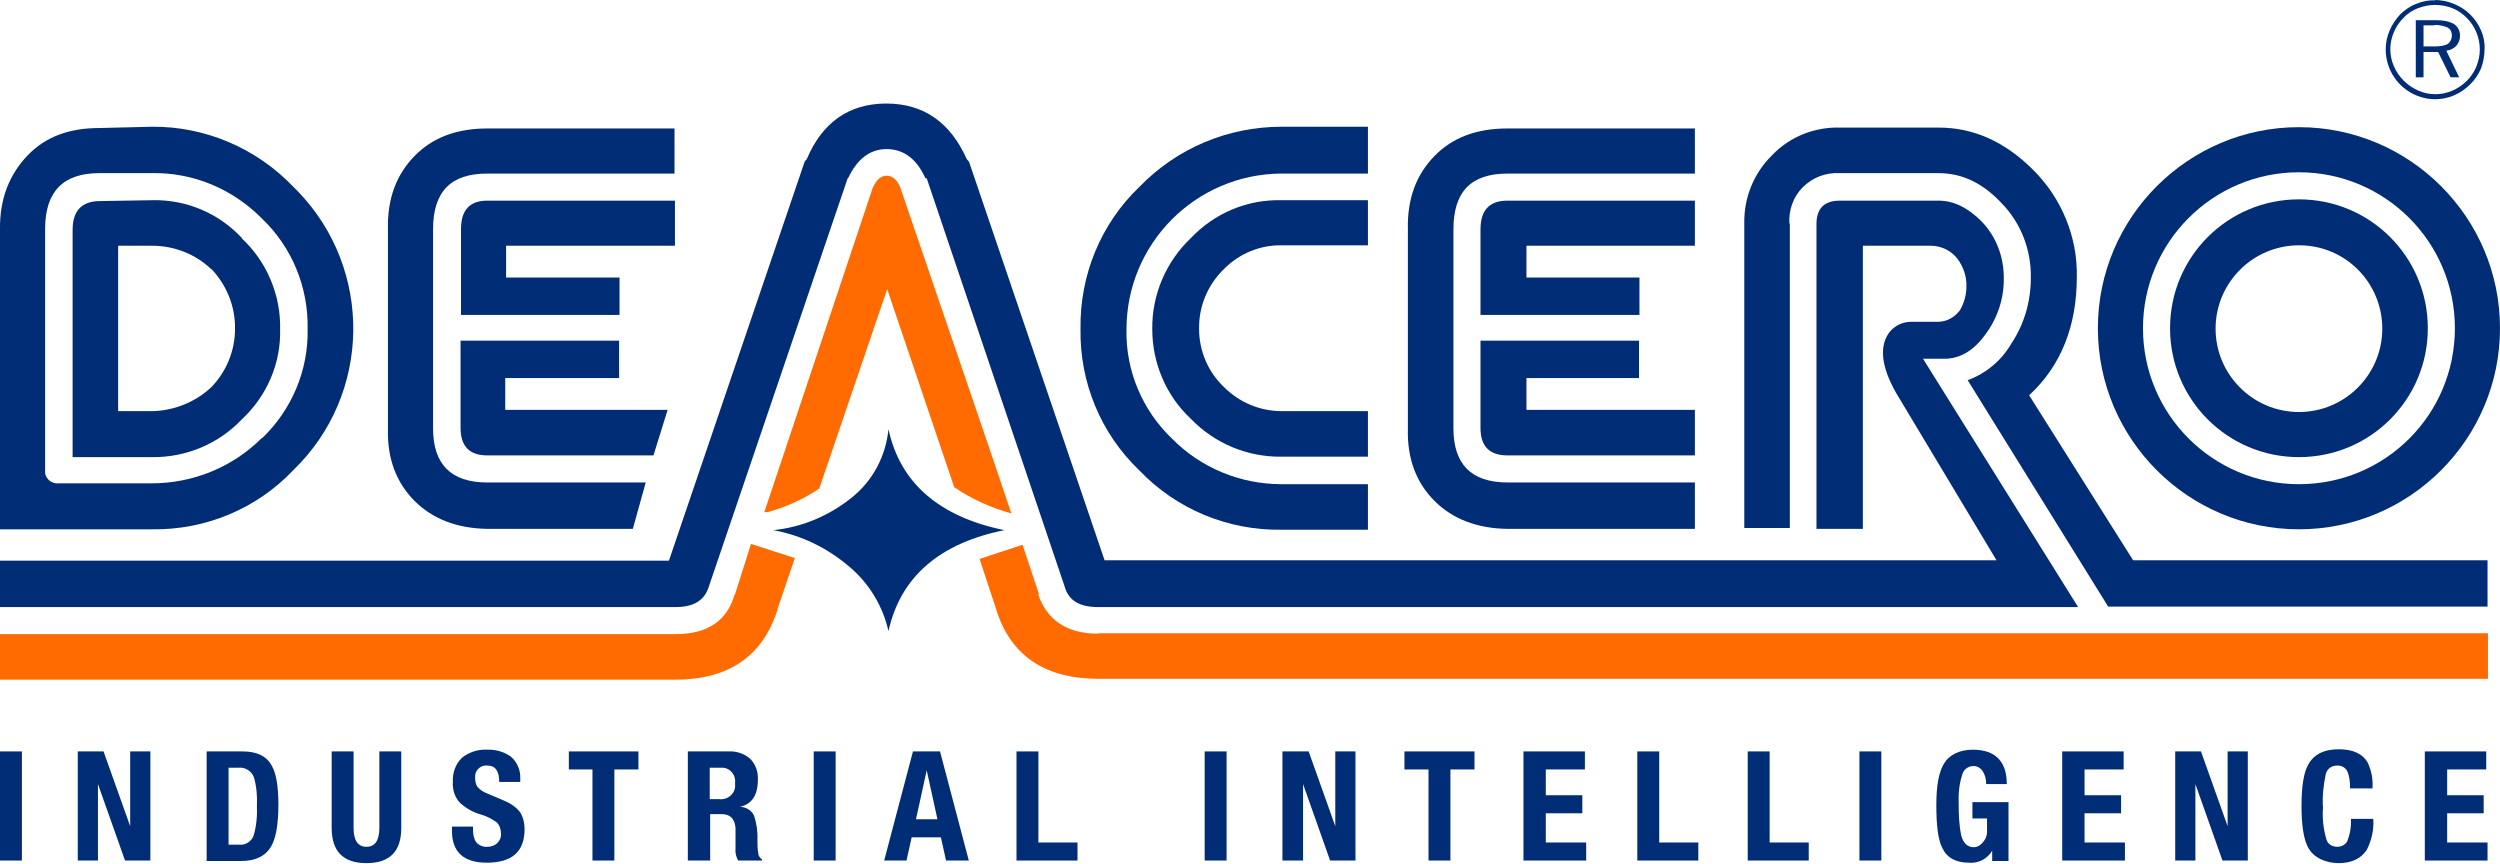
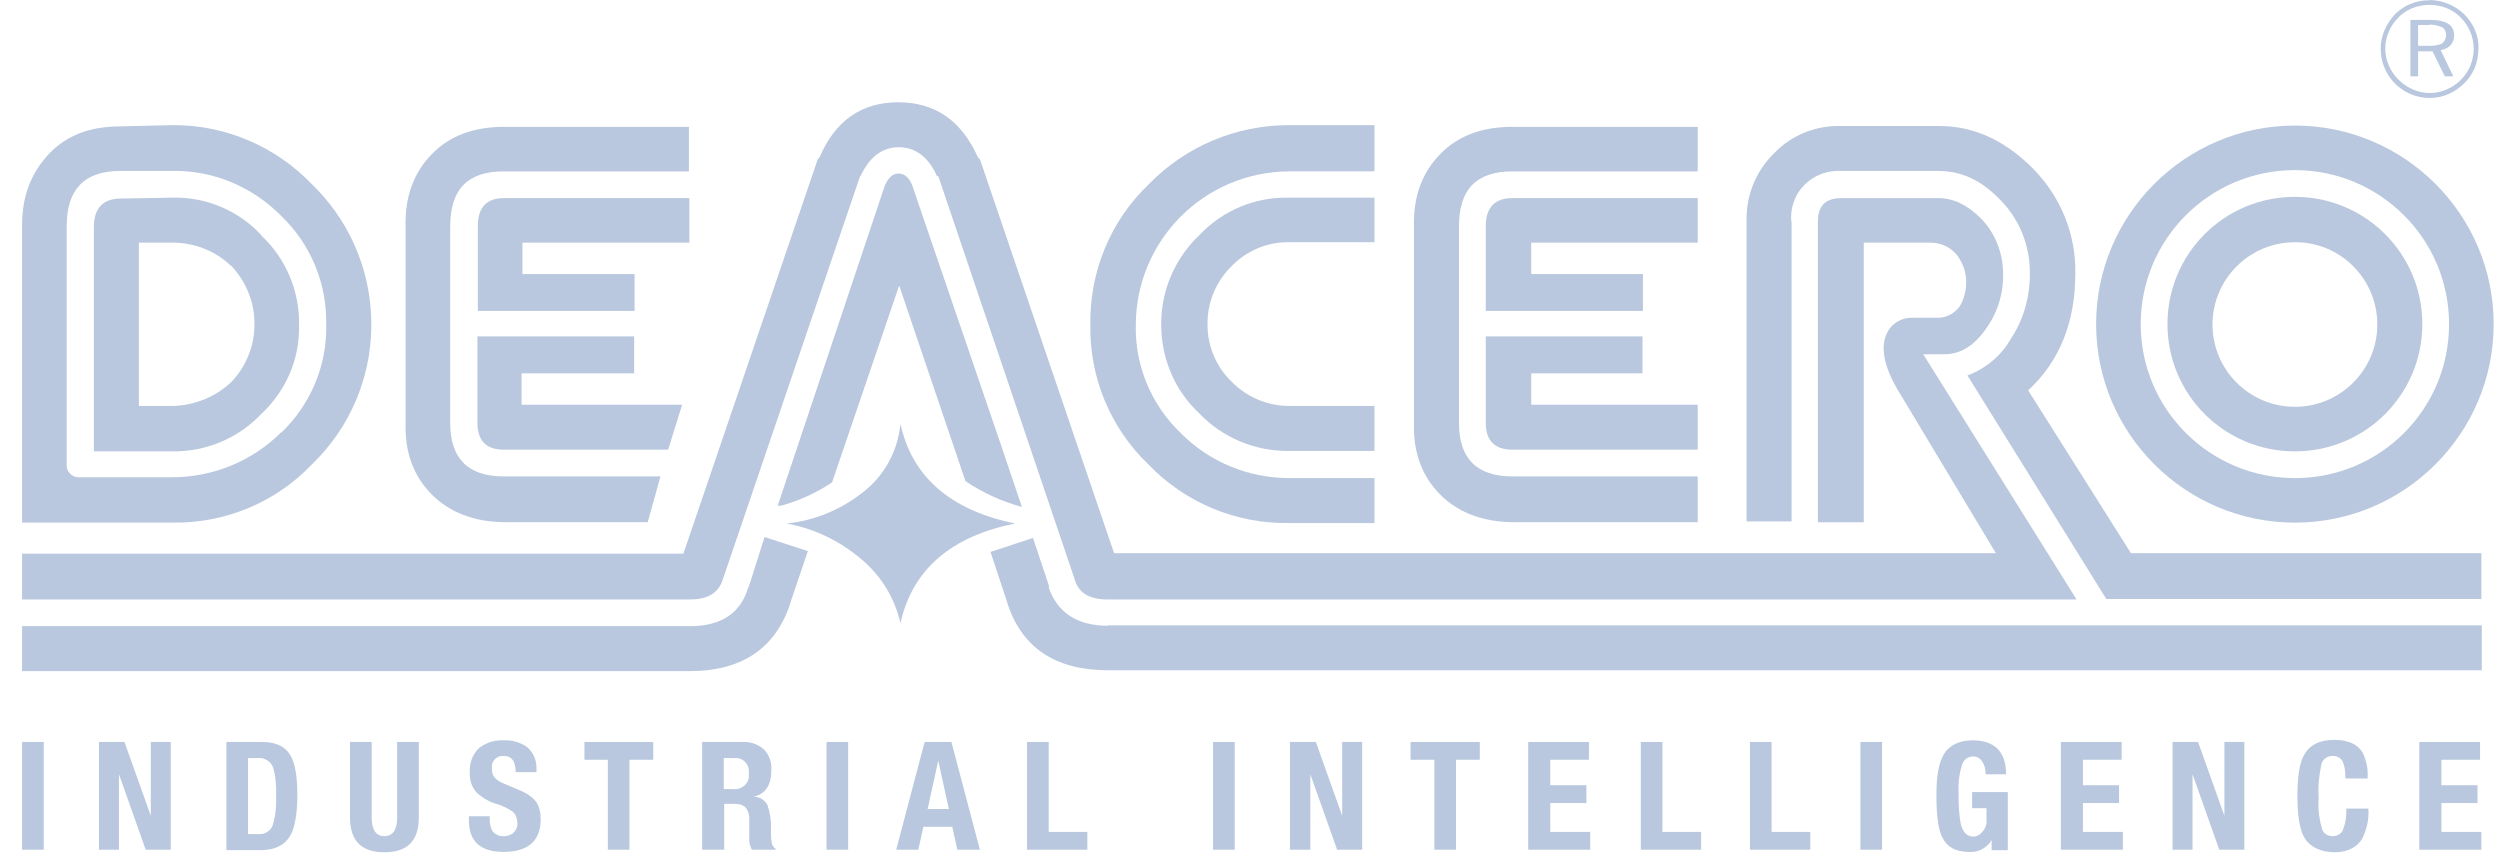
- <svg xmlns="http://www.w3.org/2000/svg" id="Layer_1" data-name="Layer 1" version="1.1" viewBox="34.5 23.9 581.9 200.9">
-   <defs>
-     <style>
-       .cls-1 {
-         fill: #ff6b00;
-       }
- 
-       .cls-1, .cls-2, .cls-3 {
-         stroke-width: 0px;
-       }
- 
-       .cls-1, .cls-3 {
-         fill-rule: evenodd;
-       }
- 
-       .cls-2, .cls-3 {
-         fill: #012d76;
-       }
-     </style>
-   </defs>
-   <path class="cls-3" d="M601.2,29.8h-2.6v4.9h2.6c1.1,0,2.2-.1,3.1-.6.6-.5.9-1.2.9-2,0-.7-.3-1.4-1-1.8-.9-.4-2-.6-3-.6M601.6,28.6c1.4,0,2.9.2,4.1.9.9.6,1.4,1.6,1.4,2.7,0,.9-.3,1.7-.9,2.4-.6.6-1.4,1-2.3,1.1l3,6.2h-2l-2.9-5.9h-3.4v5.9h-1.8v-13.3h4.8ZM611.7,35.4c0,1.4-.3,2.7-.8,4-.5,1.2-1.3,2.4-2.2,3.3-1,1-2.2,1.8-3.4,2.3-2.5,1.1-5.4,1.1-7.9,0-2.5-1.1-4.6-3.1-5.7-5.7-1.1-2.5-1.1-5.4,0-7.9.5-1.3,1.3-2.4,2.3-3.4.9-1,2.1-1.7,3.3-2.2,2.6-1,5.4-1,8,0,1.3.5,2.4,1.3,3.4,2.3,1.9,1.9,3,4.6,3,7.3M601.2,23.9c1.5,0,3,.3,4.5.9,1.4.6,2.7,1.4,3.8,2.5,1.1,1.1,1.9,2.3,2.5,3.7.6,1.4.9,2.9.8,4.4,0,1.5-.3,3-.8,4.4-.6,1.4-1.4,2.6-2.5,3.7-1.1,1.1-2.4,2-3.8,2.6-1.4.6-2.9.9-4.4.9-1.5,0-3-.3-4.4-.9-4.3-1.8-7.1-6-7.1-10.7,0-1.5.3-3,.9-4.4.6-1.4,1.5-2.7,2.5-3.8,1.1-1,2.3-1.9,3.7-2.4,1.4-.6,2.9-.9,4.4-.8" />
-   <path class="cls-3" d="M372.8,77.3c0-8.8,4.1-13,12.6-13h43.6v-10.5h-43.6c-7.2,0-12.8,2.1-17,6.4s-6.4,9.9-6.2,17.2v46.3c-.2,7,2,12.6,6.2,16.8s9.9,6.4,17,6.5h43.6v-10.8h-43.6c-8.5,0-12.6-4.3-12.6-12.6v-46.3Z" />
-   <path class="cls-3" d="M385.4,70.6c-4.3,0-6.3,2.3-6.3,6.7v19.9h37v-8.7h-26.3v-7.4h39.2v-10.5h-43.5Z" />
-   <path class="cls-3" d="M389.8,119.3v-7.4h26.2v-8.7h-36.9v20.3c0,4.2,2,6.4,6.3,6.4h43.6v-10.6h-39.2Z" />
-   <path class="cls-3" d="M352.9,81.1v-10.6h-20.1c-8-.2-15.6,3-21.1,8.8-5.8,5.5-9.1,13.2-9,21.2,0,7.9,3.2,15.5,9,20.9,5.5,5.7,13.1,8.9,21.1,8.8h20.1v-10.6h-20c-5.1,0-9.9-2-13.5-5.6-3.7-3.5-5.8-8.4-5.8-13.5-.1-5.3,2-10.3,5.8-14,3.6-3.6,8.4-5.6,13.5-5.5h20.1Z" />
-   <path class="cls-3" d="M352.9,64.2v-10.8h-20.1c-12.5,0-24.4,5-33.1,14-9,8.6-13.9,20.6-13.7,33.1-.2,12.4,4.7,24.3,13.7,32.9,8.6,9,20.6,14,33.1,13.8h20.1v-10.6h-20.1c-9.6,0-18.8-3.8-25.5-10.6-6.9-6.6-10.8-15.8-10.6-25.4,0-20,16.1-36.2,36.1-36.3,0,0,0,0,0,0h20.1Z" />
-   <path class="cls-3" d="M148,53.8c-7.2,0-12.8,2.1-17,6.4s-6.4,9.9-6.2,17.2v46.3c-.2,7,2,12.6,6.2,16.8,4.2,4.2,9.9,6.4,17,6.5h33.8l3-10.8h-36.9c-8.5,0-12.6-4.3-12.6-12.6v-46.3c0-8.8,4.1-13,12.6-13h43.6v-10.5h-43.6Z" />
-   <path class="cls-3" d="M148,70.6c-4.3,0-6.2,2.3-6.2,6.7v19.9h36.9v-8.7h-26.4v-7.4h39.3v-10.5h-43.6Z" />
-   <path class="cls-3" d="M152.2,111.9h26.4v-8.7h-36.9v20.3c0,4.2,2,6.4,6.2,6.4h38.7l3.3-10.6h-37.8v-7.4Z" />
-   <path class="cls-3" d="M95.5,125.8c-6.8,6.8-16,10.6-25.7,10.6h-21.6c-1.5.2-3-.9-3.2-2.4,0-.3,0-.5,0-.8v-56c0-8.8,4.3-13,12.6-13h12.2c9.7-.2,18.9,3.7,25.7,10.6,7,6.7,10.8,16,10.6,25.7.2,9.6-3.7,18.8-10.6,25.4M102.8,133.3c18.2-17.6,18.6-46.7,1-64.9-.3-.3-.7-.7-1-1-8.6-9-20.5-14.1-32.9-14l-12.3.3c-7.1,0-12.6,2.1-16.7,6.4s-6.5,9.9-6.4,17.2v69.8h35.4c12.4.2,24.4-4.8,32.9-13.8" />
-   <path class="cls-3" d="M83.7,86.5c3.6,3.8,5.6,8.8,5.5,14,0,5-2,9.9-5.5,13.5-3.7,3.5-8.7,5.5-13.8,5.6h-7.9v-38.5h7.9c5.1,0,10.1,1.9,13.8,5.5M90.8,79.3c-5.4-5.8-13-9-20.9-8.8l-12.1.2c-4.3,0-6.4,2.3-6.4,6.7v52.9h18.5c7.9.1,15.5-3.1,20.9-8.8,5.8-5.4,9.1-13,8.9-20.9.2-8-3.1-15.8-8.9-21.2" />
-   <path class="cls-3" d="M260,61.5l-.5-.6c-3.8-8.5-10-12.9-18.7-12.9s-14.9,4.4-18.5,12.9l-.5.6-31.6,92.9H34.5v10.8h157.3c4.1,0,6.7-1.5,7.7-4.8l32.3-95h.1c2.1-4.5,5.1-6.8,9-6.8s7,2.3,9,6.8h.3l32.1,95c.9,3.3,3.5,4.8,7.8,4.8h228.1l-36.1-57.8h5.3c3.3-.1,6.4-1.8,9.1-5.5,2.9-3.8,4.5-8.5,4.4-13.4,0-4.9-1.8-9.6-5.2-13.1-3.2-3.2-6.5-4.8-10-4.8h-22.9c-3.7,0-5.5,1.8-5.5,5.5v70.9h10.8v-65.9h15.8c2.4,0,4.7,1.1,6.2,3,1.4,1.9,2.2,4.2,2.1,6.5,0,1.9-.5,3.8-1.5,5.5-1.2,1.6-2.9,2.6-4.9,2.7h-6.5c-1.9,0-3.8.9-5,2.4-2.4,3.2-2,7.9,1.5,14.1l23.4,39h-207.6l-31.6-92.9Z" />
-   <path class="cls-3" d="M214.5,147.3c6.6,1.2,12.7,4.2,17.8,8.6,4.5,3.8,7.7,9.1,9,14.9,2.8-12.7,12-20.5,27-23.5-15.2-3.1-24.3-11-27-23.5-.6,6.2-3.6,11.9-8.4,15.8-5.3,4.3-11.6,7-18.4,7.7" />
-   <path class="cls-3" d="M569.6,64c20,0,36.3,16.2,36.3,36.3s-16.2,36.3-36.3,36.3c-20,0-36.3-16.2-36.3-36.3h0c0-20,16.2-36.3,36.3-36.3M569.6,53.5c-25.8,0-46.8,21-46.8,46.8,0,25.8,21,46.8,46.8,46.8,25.8,0,46.8-21,46.8-46.8h0c0-25.8-21-46.8-46.8-46.8M569.6,81c-10.7,0-19.4,8.7-19.4,19.4s8.7,19.4,19.4,19.4,19.4-8.7,19.4-19.4c0-10.7-8.6-19.4-19.3-19.4,0,0,0,0,0,0M569.6,70.3c-16.6,0-30,13.4-30,30s13.4,30,30,30,30-13.4,30-30h0c0-16.6-13.4-30-30-30h0" />
-   <path class="cls-3" d="M451,76c-.2-3.2.9-6.3,3.1-8.5,2.3-2.3,5.4-3.5,8.7-3.3h22.9c5.5,0,10.3,2.3,14.7,7,4.5,4.6,6.9,10.9,6.8,17.3,0,5.5-1.5,10.8-4.5,15.3-2.3,4-5.9,7-10.2,8.6l32.7,52.7h88.3v-10.8h-82.5l-24.2-38.4c7.4-6.8,11.1-16.1,11.1-27.5.2-9.3-3.5-18.3-10.1-24.9-6.7-6.7-14-9.9-22-9.9h-22.9c-6-.2-11.8,2.1-15.9,6.4-4.3,4.2-6.6,9.9-6.5,15.9v70.9h10.6v-70.9Z" />
-   <path class="cls-1" d="M290.1,171.4c-7.3,0-12-3.2-14-9.3l.3.3-3.9-11.7-10,3.3,3.8,11.5c3.3,11,11.4,16.4,23.9,16.4h323.4v-10.6h-323.4ZM240.9,64.8c-1.4,0-2.4.9-3.3,2.9l-25.2,75.4h.8c4.3-1.2,8.3-3,12-5.5l15.8-46.4,15.6,46.1c4.1,2.8,8.6,4.8,13.3,6.1-6.2-18.5-14.9-43.7-25.8-75.7-.7-2-2-2.9-3.2-2.9M215.5,165.6l4-11.8-10.2-3.3-3.8,12v-.3c-1.7,6.1-6.2,9.3-13.8,9.3H34.5v10.6h157.2c12.4,0,20.4-5.5,23.8-16.4" />
-   <path class="cls-2" d="M39.6,224.2h-5.1v-25.4h5.1v25.4Z" />
-   <path class="cls-2" d="M52.6,198.8h6l6.2,17.4v-17.4h4.7v25.4h-5.9l-6.3-17.8v17.8h-4.7v-25.4Z" />
-   <path class="cls-2" d="M82.6,224.2v-25.4h8.4c3.3,0,5.6,1.1,6.8,3.4,1,1.8,1.5,4.8,1.5,9,0,4.7-.6,8-1.8,9.9-1.3,2.1-3.6,3.2-6.8,3.2h-8.1ZM87.7,202.6v17.9h2.3c1.5.2,2.9-.6,3.5-2,.7-2.3.9-4.7.8-7.2.1-2.2-.1-4.4-.7-6.5-.6-1.5-2.1-2.4-3.7-2.2h-2.2Z" />
-   <path class="cls-2" d="M111.7,198.8h5.1v17.8c0,2.9,1,4.4,3,4.4s3-1.5,3-4.4v-17.8h5.1v17.8c0,5.5-2.7,8.2-8.1,8.2s-8.1-2.7-8.1-8.2v-17.8Z" />
-   <path class="cls-2" d="M139.5,216.3h5.1v.8c0,1,.2,2,.7,2.8.7.8,1.7,1.2,2.7,1.1.8,0,1.6-.3,2.2-.8.6-.6,1-1.4.9-2.3,0-1-.3-1.9-1-2.6-1.1-.8-2.3-1.4-3.6-1.8-1.9-.5-3.6-1.5-5-2.8-1.2-1.3-1.7-3.1-1.6-4.8-.1-2.1.6-4.1,2.1-5.6,1.6-1.3,3.7-2,5.7-1.9,2-.1,4,.4,5.7,1.6,1.5,1.3,2.3,3.2,2.2,5.2v.7h-4.9c0-2.5-.9-3.8-2.7-3.8-1.4-.2-2.7.8-2.9,2.2,0,.2,0,.5,0,.7,0,.7.1,1.4.5,2,.6.7,1.3,1.2,2.1,1.5l4,1.7c1.5.6,2.9,1.5,3.9,2.8.7,1.2,1,2.5,1,3.9,0,5.2-2.9,7.8-8.8,7.8-5.4,0-8.1-2.5-8.1-7.4v-1Z" />
-   <path class="cls-2" d="M166.9,198.8h16.2v4.2h-5.6v21.2h-5.1v-21.2h-5.5v-4.2Z" />
-   <path class="cls-2" d="M194.6,224.2v-25.4h9.5c1.8-.1,3.6.5,5,1.7,1.3,1.3,1.9,3.1,1.8,4.9,0,3.6-1.4,5.7-4.2,6.3h0c1.4,0,2.7.8,3.3,2,.6,1.8.9,3.8.8,5.7,0,1,0,2.1.2,3.1,0,.6.4,1.1.9,1.5v.2h-5.6c-.4-.8-.7-1.7-.6-2.7v-4.9c-.2-2.1-1.2-3.2-3.2-3.2h-2.7v10.8h-5.1ZM199.7,202.6v7.3h2.1c1.8.3,3.6-1,3.8-2.8,0-.3,0-.6,0-1,.2-1.7-1-3.3-2.7-3.5-.3,0-.6,0-.9,0h-2.4Z" />
-   <path class="cls-2" d="M229,224.2h-5.1v-25.4h5.1v25.4Z" />
-   <path class="cls-2" d="M240.3,224.2l6.7-25.4h6.3l6.7,25.4h-5.3l-1.2-5.4h-6.8l-1.2,5.4h-5.3ZM250.2,203.2l-2.5,11.4h5l-2.5-11.4Z" />
-   <path class="cls-2" d="M285.3,224.2h-14.2v-25.4h5.1v21.2h9.1v4.2Z" />
-   <path class="cls-2" d="M320,224.2h-5.1v-25.4h5.1v25.4Z" />
-   <path class="cls-2" d="M333.1,198.8h6l6.2,17.4v-17.4h4.7v25.4h-5.9l-6.3-17.8v17.8h-4.8v-25.4Z" />
-   <path class="cls-2" d="M361.5,198.8h16.2v4.2h-5.6v21.2h-5.1v-21.2h-5.6v-4.2Z" />
-   <path class="cls-2" d="M389.2,198.8h14.2v4.2h-9.1v6h8.5v4.2h-8.5v6.8h9.4v4.2h-14.6v-25.4Z" />
-   <path class="cls-2" d="M429.8,224.2h-14.2v-25.4h5.1v21.2h9.1v4.2Z" />
-   <path class="cls-2" d="M455.5,224.2h-14.2v-25.4h5.1v21.2h9.1v4.2Z" />
-   <path class="cls-2" d="M472.4,224.2h-5.1v-25.4h5.1v25.4Z" />
-   <path class="cls-2" d="M501.7,206.4h-4.9c0-1-.2-2-.7-2.8-.4-.8-1.3-1.4-2.2-1.4-1.3,0-2.4.8-2.7,2.1-.7,2.2-.9,4.5-.8,6.8,0,2.4.1,4.9.6,7.3.5,1.8,1.5,2.7,2.9,2.7.8,0,1.5-.4,2-1,.8-.8,1.2-1.9,1.1-3.1v-2.6h-3.4v-3.8h8.4v13.7h-3.8v-2.4c-1.1,1.9-3.2,3-5.4,2.8-3,0-5.1-1.1-6.2-3.4-1-1.9-1.4-5.3-1.4-10s.6-7.7,1.8-9.7,3.6-3.2,6.7-3.2c5.2,0,7.9,2.7,7.9,8Z" />
-   <path class="cls-2" d="M514.6,198.8h14.2v4.2h-9.1v6h8.5v4.2h-8.5v6.8h9.4v4.2h-14.6v-25.4Z" />
-   <path class="cls-2" d="M540.9,198.8h5.9l6.2,17.4v-17.4h4.7v25.4h-5.9l-6.3-17.8v17.8h-4.7v-25.4Z" />
-   <path class="cls-2" d="M586.6,207.4h-5.1c0-1.4-.1-2.8-.7-4.1-.5-.8-1.4-1.3-2.4-1.2-1.3,0-2.4.9-2.6,2.2-.5,2.5-.8,5-.6,7.6-.2,2.5.1,5,.8,7.4.3,1.1,1.4,1.7,2.5,1.7.9,0,1.8-.4,2.3-1.2.7-1.7,1-3.5.9-5.3h5.2c.2,2.5-.4,5-1.5,7.2-1.3,2-3.5,3.1-6.5,3.1s-5.9-1.2-7.2-3.7c-1-1.9-1.5-5.1-1.5-9.6,0-4.5.5-7.7,1.5-9.5,1.3-2.5,3.7-3.7,7.2-3.7,3.2,0,5.5,1,6.7,3.1.9,1.9,1.3,4,1.1,6.1Z" />
-   <path class="cls-2" d="M599,198.8h14.2v4.2h-9.1v6h8.5v4.2h-8.5v6.8h9.4v4.2h-14.6v-25.4Z" />
+ <svg xmlns="http://www.w3.org/2000/svg" width="88" height="30" viewBox="0 0 88 30" fill="none">
+   <path fill-rule="evenodd" clip-rule="evenodd" d="M85.505 0.881H85.117V1.613H85.505C85.67 1.613 85.834 1.598 85.969 1.523C86.058 1.448 86.103 1.344 86.103 1.224C86.103 1.12 86.058 1.015 85.954 0.956C85.819 0.896 85.655 0.866 85.505 0.866M85.565 0.702C85.774 0.702 85.999 0.732 86.178 0.836C86.313 0.926 86.387 1.075 86.387 1.239C86.387 1.374 86.343 1.493 86.253 1.598C86.163 1.687 86.043 1.747 85.909 1.762L86.357 2.688H86.058L85.625 1.807H85.117V2.688H84.847V0.702H85.565ZM87.075 1.717C87.075 1.926 87.03 2.12 86.956 2.315C86.881 2.494 86.761 2.673 86.626 2.807C86.477 2.957 86.298 3.076 86.118 3.151C85.744 3.315 85.311 3.315 84.937 3.151C84.563 2.987 84.249 2.688 84.085 2.3C83.92 1.926 83.92 1.493 84.085 1.12C84.16 0.926 84.279 0.762 84.429 0.612C84.563 0.463 84.743 0.358 84.922 0.284C85.311 0.134 85.73 0.134 86.118 0.284C86.313 0.358 86.477 0.478 86.626 0.627C86.911 0.911 87.075 1.314 87.075 1.717ZM85.505 0C85.73 0 85.954 0.045 86.178 0.134C86.387 0.224 86.582 0.343 86.746 0.508C86.911 0.672 87.03 0.851 87.12 1.06C87.21 1.269 87.254 1.493 87.24 1.717C87.24 1.941 87.195 2.165 87.12 2.374C87.03 2.583 86.911 2.763 86.746 2.927C86.582 3.091 86.387 3.225 86.178 3.315C85.969 3.405 85.744 3.449 85.52 3.449C85.296 3.449 85.072 3.405 84.862 3.315C84.219 3.046 83.801 2.419 83.801 1.717C83.801 1.493 83.846 1.269 83.935 1.06C84.025 0.851 84.16 0.657 84.309 0.493C84.474 0.343 84.653 0.209 84.862 0.134C85.072 0.045 85.296 5.67416e-08 85.52 0.015" fill="#B9C8DE" />
+   <path fill-rule="evenodd" clip-rule="evenodd" d="M51.356 7.974C51.356 6.66 51.969 6.033 53.24 6.033H59.759V4.465H53.24C52.164 4.465 51.326 4.778 50.698 5.421C50.07 6.063 49.742 6.899 49.771 7.989V14.903C49.742 15.948 50.07 16.784 50.698 17.412C51.326 18.039 52.178 18.367 53.24 18.382H59.759V16.77H53.24C51.969 16.77 51.356 16.127 51.356 14.888V7.974Z" fill="#B9C8DE" />
+   <path fill-rule="evenodd" clip-rule="evenodd" d="M53.241 6.973C52.598 6.973 52.299 7.316 52.299 7.973V10.945H57.831V9.646H53.899V8.541H59.759V6.973H53.256H53.241Z" fill="#B9C8DE" />
+   <path fill-rule="evenodd" clip-rule="evenodd" d="M53.899 14.246V13.141H57.816V11.842H52.299V14.873C52.299 15.5 52.598 15.829 53.241 15.829H59.759V14.246H53.899Z" fill="#B9C8DE" />
+   <path fill-rule="evenodd" clip-rule="evenodd" d="M48.381 8.541V6.958H45.376C44.179 6.928 43.043 7.406 42.221 8.272C41.354 9.094 40.86 10.244 40.875 11.438C40.875 12.618 41.354 13.753 42.221 14.559C43.043 15.41 44.179 15.888 45.376 15.873H48.381V14.29H45.391C44.628 14.29 43.91 13.992 43.372 13.454C42.819 12.931 42.505 12.2 42.505 11.438C42.49 10.647 42.804 9.9 43.372 9.348C43.91 8.81 44.628 8.511 45.391 8.526H48.396L48.381 8.541Z" fill="#B9C8DE" />
+   <path fill-rule="evenodd" clip-rule="evenodd" d="M48.382 6.017V4.404H45.377C43.508 4.404 41.729 5.151 40.428 6.495C39.083 7.779 38.35 9.571 38.38 11.438C38.35 13.289 39.083 15.066 40.428 16.351C41.714 17.695 43.508 18.441 45.377 18.411H48.382V16.828H45.377C43.942 16.828 42.566 16.261 41.564 15.245C40.533 14.26 39.95 12.886 39.98 11.453C39.98 8.466 42.387 6.047 45.377 6.032H48.382V6.017Z" fill="#B9C8DE" />
+   <path fill-rule="evenodd" clip-rule="evenodd" d="M17.746 4.465C16.669 4.465 15.832 4.778 15.204 5.421C14.576 6.063 14.247 6.899 14.277 7.989V14.903C14.247 15.948 14.576 16.784 15.204 17.412C15.832 18.039 16.684 18.367 17.746 18.382H22.799L23.248 16.77H17.731C16.46 16.77 15.847 16.127 15.847 14.888V7.974C15.847 6.66 16.46 6.033 17.731 6.033H24.25V4.465H17.731H17.746Z" fill="#B9C8DE" />
+   <path fill-rule="evenodd" clip-rule="evenodd" d="M17.747 6.973C17.104 6.973 16.82 7.316 16.82 7.973V10.945H22.337V9.646H18.39V8.541H24.266V6.973H17.747Z" fill="#B9C8DE" />
+   <path fill-rule="evenodd" clip-rule="evenodd" d="M18.375 13.141H22.322V11.842H16.805V14.873C16.805 15.5 17.104 15.829 17.732 15.829H23.518L24.011 14.246H18.36V13.141H18.375Z" fill="#B9C8DE" />
+   <path fill-rule="evenodd" clip-rule="evenodd" d="M9.898 15.216C8.881 16.231 7.506 16.799 6.056 16.799H2.826C2.602 16.829 2.378 16.664 2.348 16.44C2.348 16.396 2.348 16.366 2.348 16.321V7.959C2.348 6.644 2.991 6.017 4.231 6.017H6.056C7.506 5.987 8.881 6.57 9.898 7.6C10.944 8.601 11.513 9.989 11.483 11.438C11.513 12.871 10.93 14.245 9.898 15.231M10.989 16.336C13.71 13.708 13.77 9.362 11.139 6.644C11.094 6.6 11.034 6.54 10.989 6.495C9.704 5.151 7.924 4.39 6.07 4.405L4.231 4.449C3.17 4.449 2.348 4.763 1.735 5.405C1.122 6.047 0.763 6.883 0.778 7.973V18.396H6.07C7.924 18.426 9.719 17.68 10.989 16.336Z" fill="#B9C8DE" />
+   <path fill-rule="evenodd" clip-rule="evenodd" d="M8.134 9.348C8.672 9.915 8.971 10.662 8.956 11.438C8.956 12.185 8.657 12.916 8.134 13.454C7.581 13.977 6.833 14.275 6.071 14.29H4.889V8.541H6.071C6.833 8.541 7.581 8.825 8.134 9.363M9.195 8.272C8.388 7.406 7.252 6.928 6.071 6.958L4.262 6.988C3.619 6.988 3.305 7.332 3.305 7.989V15.888H6.071C7.252 15.903 8.388 15.425 9.195 14.574C10.062 13.768 10.556 12.633 10.526 11.453C10.556 10.258 10.062 9.094 9.195 8.287" fill="#B9C8DE" />
+   <path fill-rule="evenodd" clip-rule="evenodd" d="M34.492 5.616L34.417 5.526C33.849 4.257 32.922 3.6 31.621 3.6C30.321 3.6 29.394 4.257 28.855 5.526L28.781 5.616L24.056 19.488H0.777V21.101H24.295C24.908 21.101 25.297 20.877 25.447 20.384L30.276 6.198H30.291C30.605 5.526 31.053 5.182 31.636 5.182C32.219 5.182 32.683 5.526 32.982 6.198H33.027L37.826 20.384C37.961 20.877 38.349 21.101 38.992 21.101H73.095L67.698 12.47H68.49C68.984 12.455 69.447 12.201 69.851 11.648C70.285 11.081 70.524 10.379 70.509 9.647C70.509 8.916 70.24 8.214 69.731 7.691C69.253 7.213 68.76 6.974 68.236 6.974H64.813C64.259 6.974 63.99 7.243 63.99 7.796V18.383H65.605V8.542H67.967C68.326 8.542 68.67 8.707 68.894 8.99C69.103 9.274 69.223 9.618 69.208 9.961C69.208 10.245 69.133 10.528 68.984 10.782C68.805 11.021 68.55 11.171 68.251 11.185H67.279C66.995 11.185 66.711 11.32 66.532 11.544C66.173 12.022 66.233 12.724 66.756 13.649L70.255 19.473H39.216L34.492 5.601V5.616Z" fill="#B9C8DE" />
+   <path fill-rule="evenodd" clip-rule="evenodd" d="M27.689 18.427C28.676 18.606 29.588 19.054 30.351 19.711C31.023 20.279 31.502 21.07 31.696 21.936C32.115 20.04 33.49 18.875 35.733 18.427C33.461 17.964 32.1 16.785 31.696 14.918C31.607 15.844 31.158 16.695 30.44 17.277C29.648 17.919 28.706 18.323 27.689 18.427Z" fill="#B9C8DE" />
+   <path fill-rule="evenodd" clip-rule="evenodd" d="M80.78 5.988C83.77 5.988 86.207 8.407 86.207 11.409C86.207 14.41 83.785 16.829 80.78 16.829C77.79 16.829 75.353 14.41 75.353 11.409C75.353 8.422 77.775 5.988 80.78 5.988ZM80.78 4.42C76.923 4.42 73.783 7.556 73.783 11.409C73.783 15.261 76.923 18.397 80.78 18.397C84.638 18.397 87.777 15.261 87.777 11.409C87.777 7.556 84.638 4.42 80.78 4.42ZM80.78 8.526C79.18 8.526 77.88 9.826 77.88 11.423C77.88 13.021 79.18 14.32 80.78 14.32C82.38 14.32 83.681 13.021 83.681 11.423C83.681 9.826 82.395 8.526 80.795 8.526M80.78 6.929C78.298 6.929 76.295 8.93 76.295 11.409C76.295 13.887 78.298 15.888 80.78 15.888C83.262 15.888 85.266 13.887 85.266 11.409C85.266 8.93 83.262 6.929 80.78 6.929Z" fill="#B9C8DE" />
+   <path fill-rule="evenodd" clip-rule="evenodd" d="M63.049 7.78C63.019 7.302 63.183 6.84 63.512 6.511C63.856 6.168 64.32 5.988 64.813 6.018H68.237C69.059 6.018 69.777 6.362 70.435 7.064C71.107 7.75 71.466 8.691 71.451 9.647C71.451 10.468 71.227 11.26 70.778 11.932C70.435 12.529 69.896 12.977 69.254 13.216L74.142 21.085H87.344V19.473H75.01L71.391 13.739C72.498 12.723 73.051 11.334 73.051 9.632C73.081 8.243 72.528 6.899 71.541 5.914C70.539 4.913 69.448 4.435 68.252 4.435H64.828C63.931 4.406 63.064 4.749 62.451 5.391C61.808 6.018 61.464 6.869 61.479 7.765V18.353H63.064V7.765L63.049 7.78Z" fill="#B9C8DE" />
+   <path fill-rule="evenodd" clip-rule="evenodd" d="M38.992 22.026C37.901 22.026 37.198 21.548 36.899 20.637L36.944 20.682L36.361 18.935L34.866 19.427L35.434 21.145C35.927 22.787 37.138 23.594 39.007 23.594H87.359V22.011H39.007L38.992 22.026ZM31.636 6.107C31.427 6.107 31.277 6.242 31.143 6.54L27.375 17.8H27.495C28.138 17.621 28.736 17.352 29.289 16.979L31.651 10.05L33.984 16.934C34.597 17.352 35.269 17.651 35.972 17.845C35.045 15.082 33.744 11.319 32.115 6.54C32.01 6.242 31.816 6.107 31.636 6.107ZM27.839 21.16L28.437 19.398L26.912 18.905L26.344 20.697V20.652C26.089 21.563 25.417 22.041 24.28 22.041H0.777V23.624H24.28C26.134 23.624 27.33 22.802 27.839 21.175" fill="#B9C8DE" />
+   <path d="M1.54 29.91H0.777V26.117H1.54V29.91Z" fill="#B9C8DE" />
+   <path d="M3.484 26.117H4.381L5.308 28.715V26.117H6.011V29.91H5.129L4.187 27.252V29.91H3.484V26.117Z" fill="#B9C8DE" />
+   <path d="M7.969 29.91V26.117H9.225C9.718 26.117 10.062 26.281 10.241 26.625C10.391 26.894 10.466 27.342 10.466 27.969C10.466 28.671 10.376 29.163 10.197 29.447C10.002 29.761 9.658 29.925 9.18 29.925H7.969V29.91ZM8.731 26.685V29.358H9.075C9.299 29.387 9.509 29.268 9.598 29.059C9.703 28.715 9.733 28.357 9.718 27.984C9.733 27.655 9.703 27.327 9.613 27.013C9.524 26.789 9.299 26.655 9.06 26.685H8.731Z" fill="#B9C8DE" />
+   <path d="M12.32 26.117H13.083V28.775C13.083 29.208 13.232 29.432 13.531 29.432C13.83 29.432 13.98 29.208 13.98 28.775V26.117H14.742V28.775C14.742 29.596 14.339 30 13.531 30C12.724 30 12.32 29.596 12.32 28.775V26.117Z" fill="#B9C8DE" />
+   <path d="M16.477 28.732H17.239V28.851C17.239 29 17.269 29.15 17.344 29.269C17.448 29.389 17.598 29.448 17.747 29.433C17.867 29.433 17.987 29.389 18.076 29.314C18.166 29.224 18.226 29.105 18.211 28.97C18.211 28.821 18.166 28.687 18.061 28.582C17.897 28.463 17.718 28.373 17.523 28.313C17.239 28.239 16.985 28.089 16.776 27.895C16.596 27.701 16.521 27.432 16.536 27.178C16.521 26.865 16.626 26.566 16.85 26.342C17.09 26.148 17.404 26.044 17.703 26.058C18.002 26.044 18.301 26.118 18.555 26.297C18.779 26.492 18.899 26.775 18.884 27.074V27.178H18.151C18.151 26.805 18.017 26.611 17.747 26.611C17.538 26.581 17.344 26.73 17.314 26.939C17.314 26.969 17.314 27.014 17.314 27.044C17.314 27.149 17.329 27.253 17.389 27.343C17.478 27.447 17.583 27.522 17.703 27.567L18.301 27.821C18.525 27.91 18.734 28.045 18.884 28.239C18.988 28.418 19.033 28.612 19.033 28.821C19.033 29.598 18.6 29.986 17.718 29.986C16.91 29.986 16.506 29.613 16.506 28.881V28.732H16.477Z" fill="#B9C8DE" />
+   <path d="M20.572 26.117H22.994V26.744H22.157V29.91H21.395V26.744H20.572V26.117Z" fill="#B9C8DE" />
+   <path d="M24.715 29.91V26.117H26.135C26.404 26.102 26.673 26.192 26.883 26.371C27.077 26.565 27.167 26.834 27.152 27.102C27.152 27.64 26.942 27.954 26.524 28.043C26.733 28.043 26.928 28.163 27.017 28.342C27.107 28.611 27.152 28.909 27.137 29.193C27.137 29.342 27.137 29.507 27.167 29.656C27.167 29.745 27.227 29.82 27.301 29.88V29.91H26.464C26.404 29.79 26.36 29.656 26.374 29.507V28.775C26.345 28.461 26.195 28.297 25.896 28.297H25.492V29.91H24.73H24.715ZM25.477 26.684V27.774H25.791C26.06 27.819 26.33 27.625 26.36 27.356C26.36 27.311 26.36 27.267 26.36 27.207C26.389 26.953 26.21 26.714 25.956 26.684C25.911 26.684 25.866 26.684 25.821 26.684H25.462H25.477Z" fill="#B9C8DE" />
+   <path d="M29.856 29.91H29.094V26.117H29.856V29.91Z" fill="#B9C8DE" />
+   <path d="M31.546 29.91L32.548 26.117H33.49L34.492 29.91H33.699L33.52 29.104H32.503L32.324 29.91H31.531H31.546ZM33.026 26.774L32.653 28.477H33.4L33.026 26.774Z" fill="#B9C8DE" />
+   <path d="M38.275 29.91H36.152V26.117H36.915V29.283H38.275V29.91Z" fill="#B9C8DE" />
+   <path d="M43.462 29.91H42.699V26.117H43.462V29.91Z" fill="#B9C8DE" />
+   <path d="M45.421 26.117H46.318L47.245 28.715V26.117H47.948V29.91H47.066L46.124 27.252V29.91H45.406V26.117H45.421Z" fill="#B9C8DE" />
+   <path d="M49.667 26.117H52.089V26.744H51.252V29.91H50.49V26.744H49.652V26.117H49.667Z" fill="#B9C8DE" />
+   <path d="M53.808 26.117H55.931V26.744H54.57V27.64H55.841V28.267H54.57V29.283H55.976V29.91H53.793V26.117H53.808Z" fill="#B9C8DE" />
+   <path d="M59.879 29.91H57.756V26.117H58.518V29.283H59.879V29.91Z" fill="#B9C8DE" />
+   <path d="M63.721 29.91H61.598V26.117H62.36V29.283H63.721V29.91Z" fill="#B9C8DE" />
+   <path d="M66.249 29.91H65.486V26.117H66.249V29.91Z" fill="#B9C8DE" />
+   <path d="M70.629 27.253H69.896C69.896 27.104 69.867 26.955 69.792 26.835C69.732 26.716 69.597 26.626 69.463 26.626C69.269 26.626 69.104 26.745 69.059 26.94C68.954 27.268 68.925 27.612 68.94 27.955C68.94 28.313 68.954 28.687 69.029 29.045C69.104 29.314 69.254 29.448 69.463 29.448C69.582 29.448 69.687 29.389 69.762 29.299C69.882 29.18 69.941 29.015 69.926 28.836V28.448H69.418V27.88H70.674V29.926H70.106V29.568C69.941 29.852 69.627 30.016 69.298 29.986C68.85 29.986 68.536 29.822 68.371 29.478C68.222 29.195 68.162 28.687 68.162 27.985C68.162 27.283 68.252 26.835 68.431 26.536C68.611 26.238 68.969 26.059 69.433 26.059C70.21 26.059 70.614 26.462 70.614 27.253H70.629Z" fill="#B9C8DE" />
+   <path d="M72.558 26.117H74.681V26.744H73.32V27.64H74.591V28.267H73.32V29.283H74.726V29.91H72.543V26.117H72.558Z" fill="#B9C8DE" />
+   <path d="M76.49 26.117H77.372L78.299 28.715V26.117H79.001V29.91H78.119L77.177 27.252V29.91H76.475V26.117H76.49Z" fill="#B9C8DE" />
+   <path d="M83.321 27.402H82.559C82.559 27.193 82.544 26.984 82.454 26.79C82.379 26.67 82.245 26.596 82.095 26.61C81.901 26.61 81.736 26.745 81.706 26.939C81.632 27.312 81.587 27.686 81.617 28.074C81.587 28.447 81.632 28.82 81.736 29.179C81.781 29.343 81.946 29.433 82.11 29.433C82.245 29.433 82.379 29.373 82.454 29.253C82.559 29 82.603 28.731 82.588 28.462H83.366C83.396 28.835 83.306 29.209 83.142 29.537C82.947 29.836 82.618 30 82.17 30C81.721 30 81.288 29.821 81.093 29.448C80.944 29.164 80.869 28.686 80.869 28.014C80.869 27.342 80.944 26.864 81.093 26.596C81.288 26.222 81.647 26.043 82.17 26.043C82.648 26.043 82.992 26.192 83.172 26.506C83.306 26.79 83.366 27.103 83.336 27.417L83.321 27.402Z" fill="#B9C8DE" />
+   <path d="M85.175 26.117H87.298V26.744H85.938V27.64H87.208V28.267H85.938V29.283H87.343V29.91H85.16V26.117H85.175Z" fill="#B9C8DE" />
</svg>
